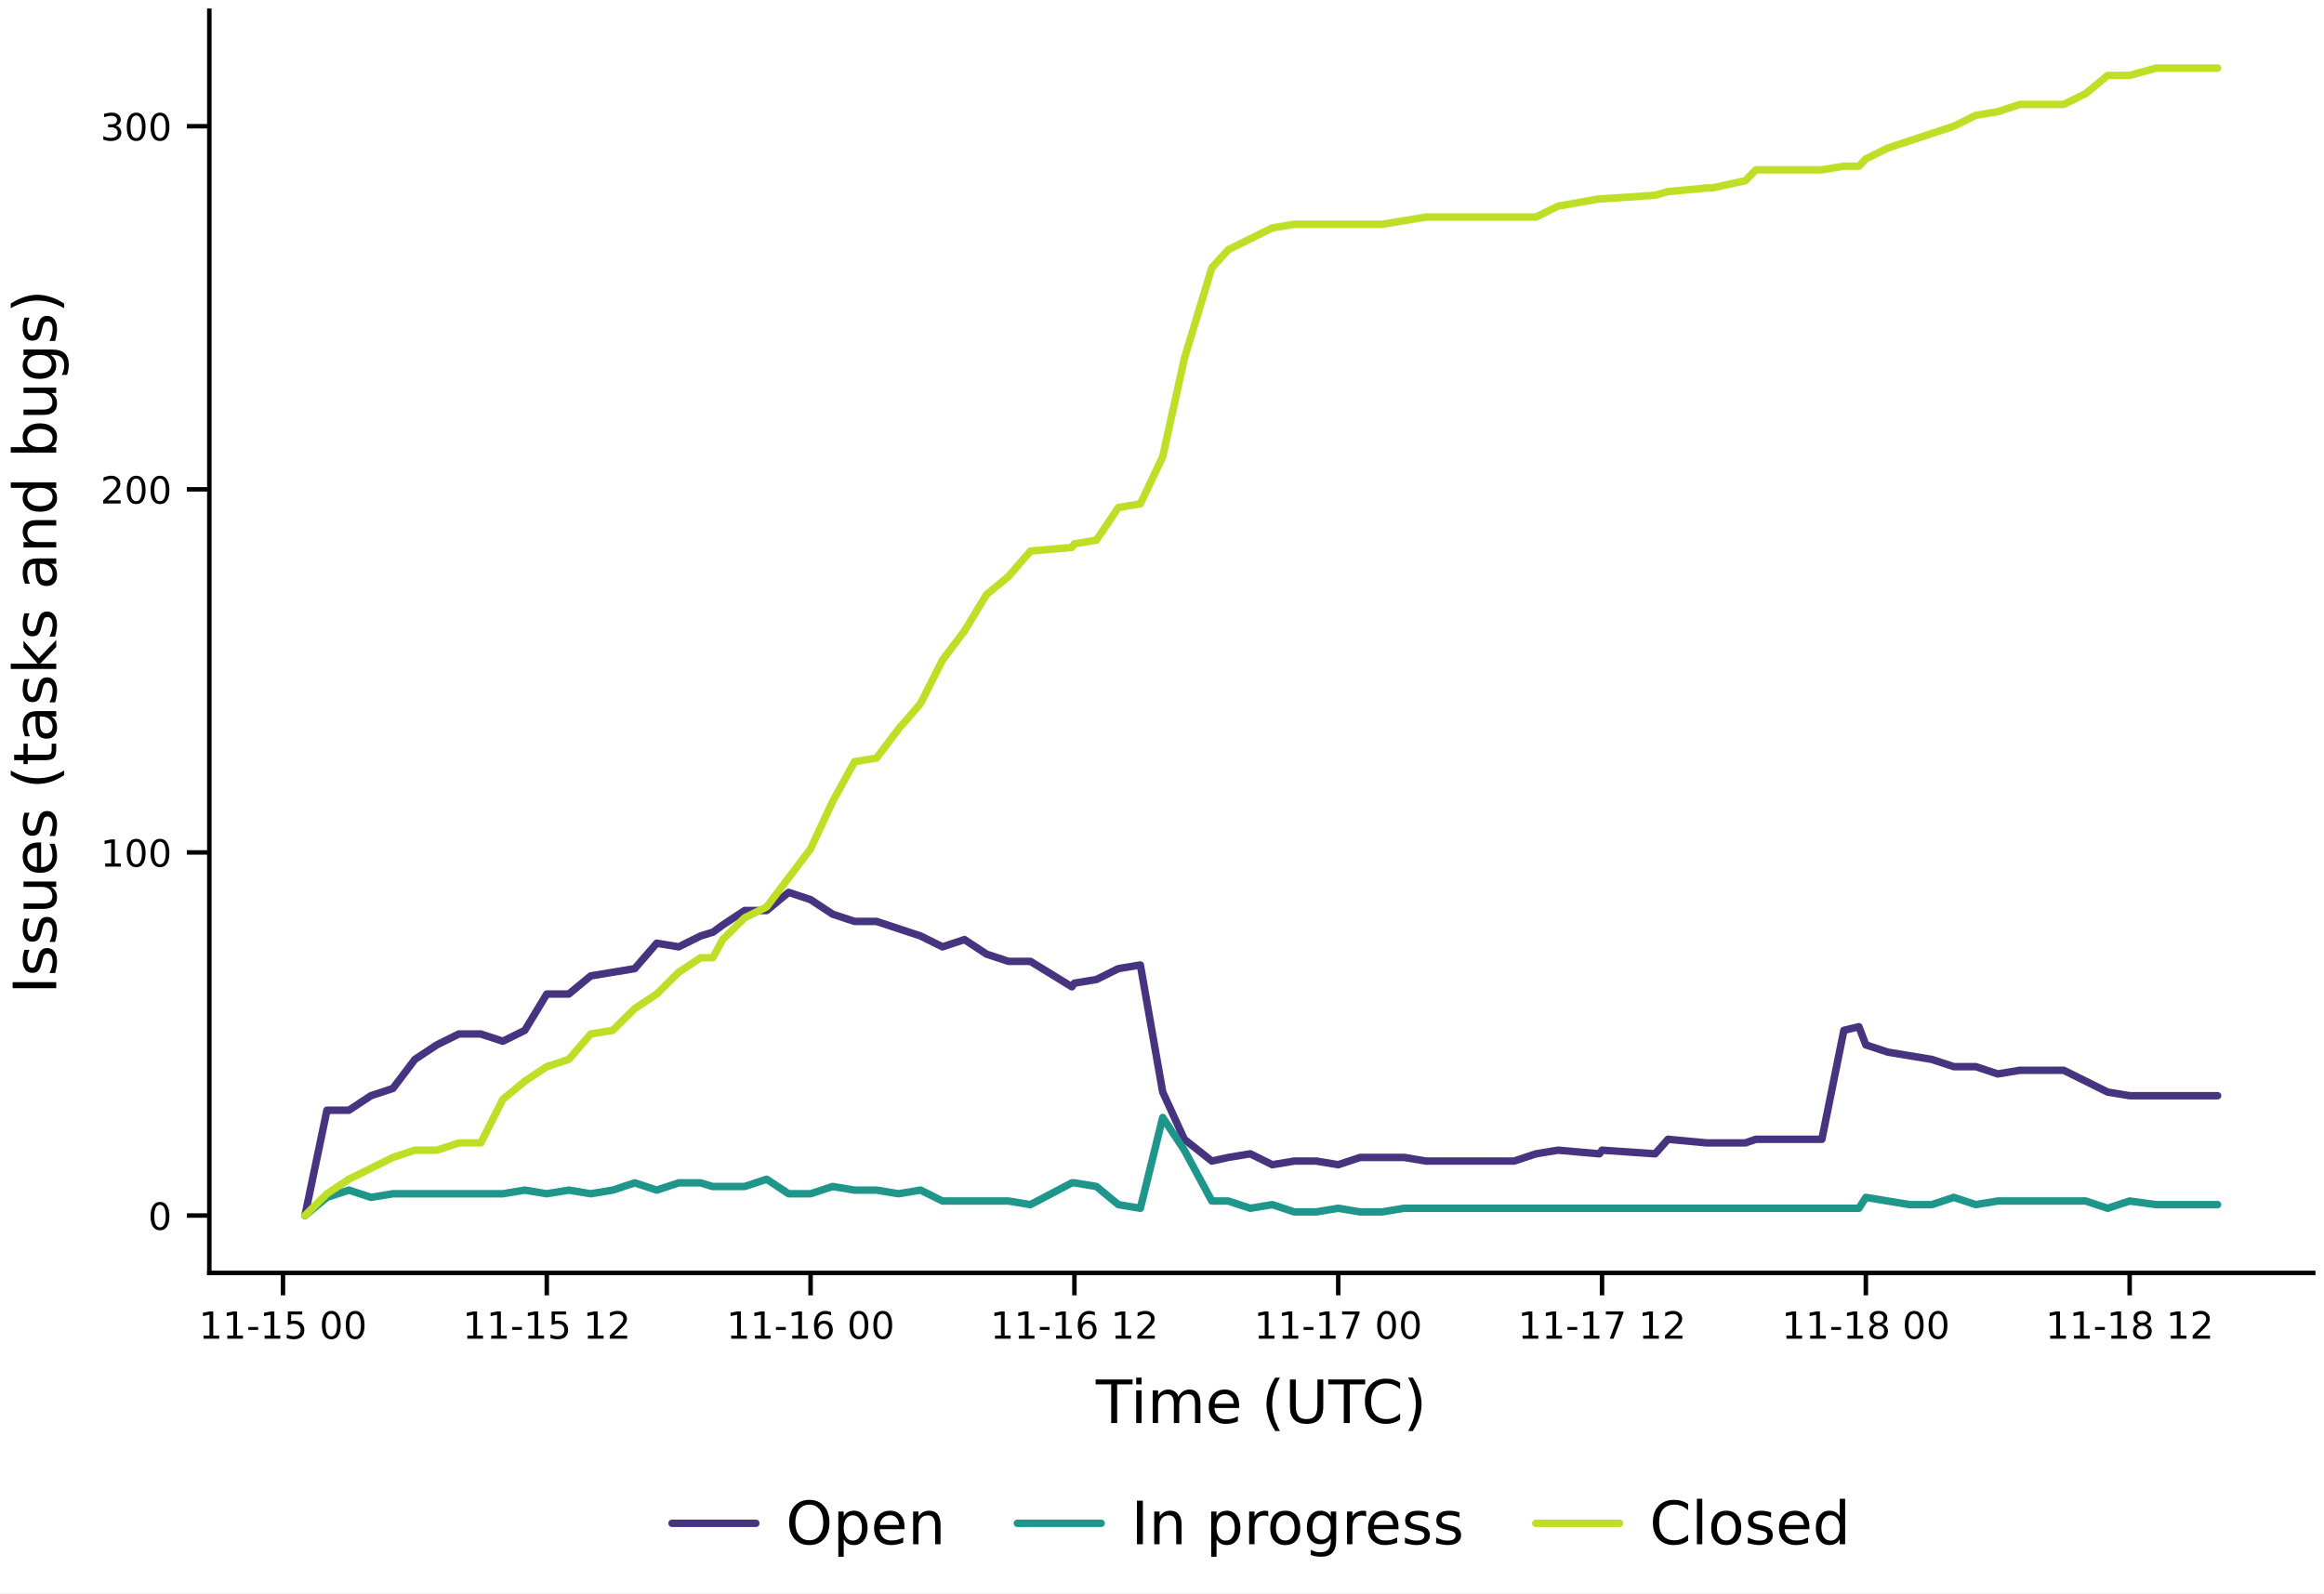
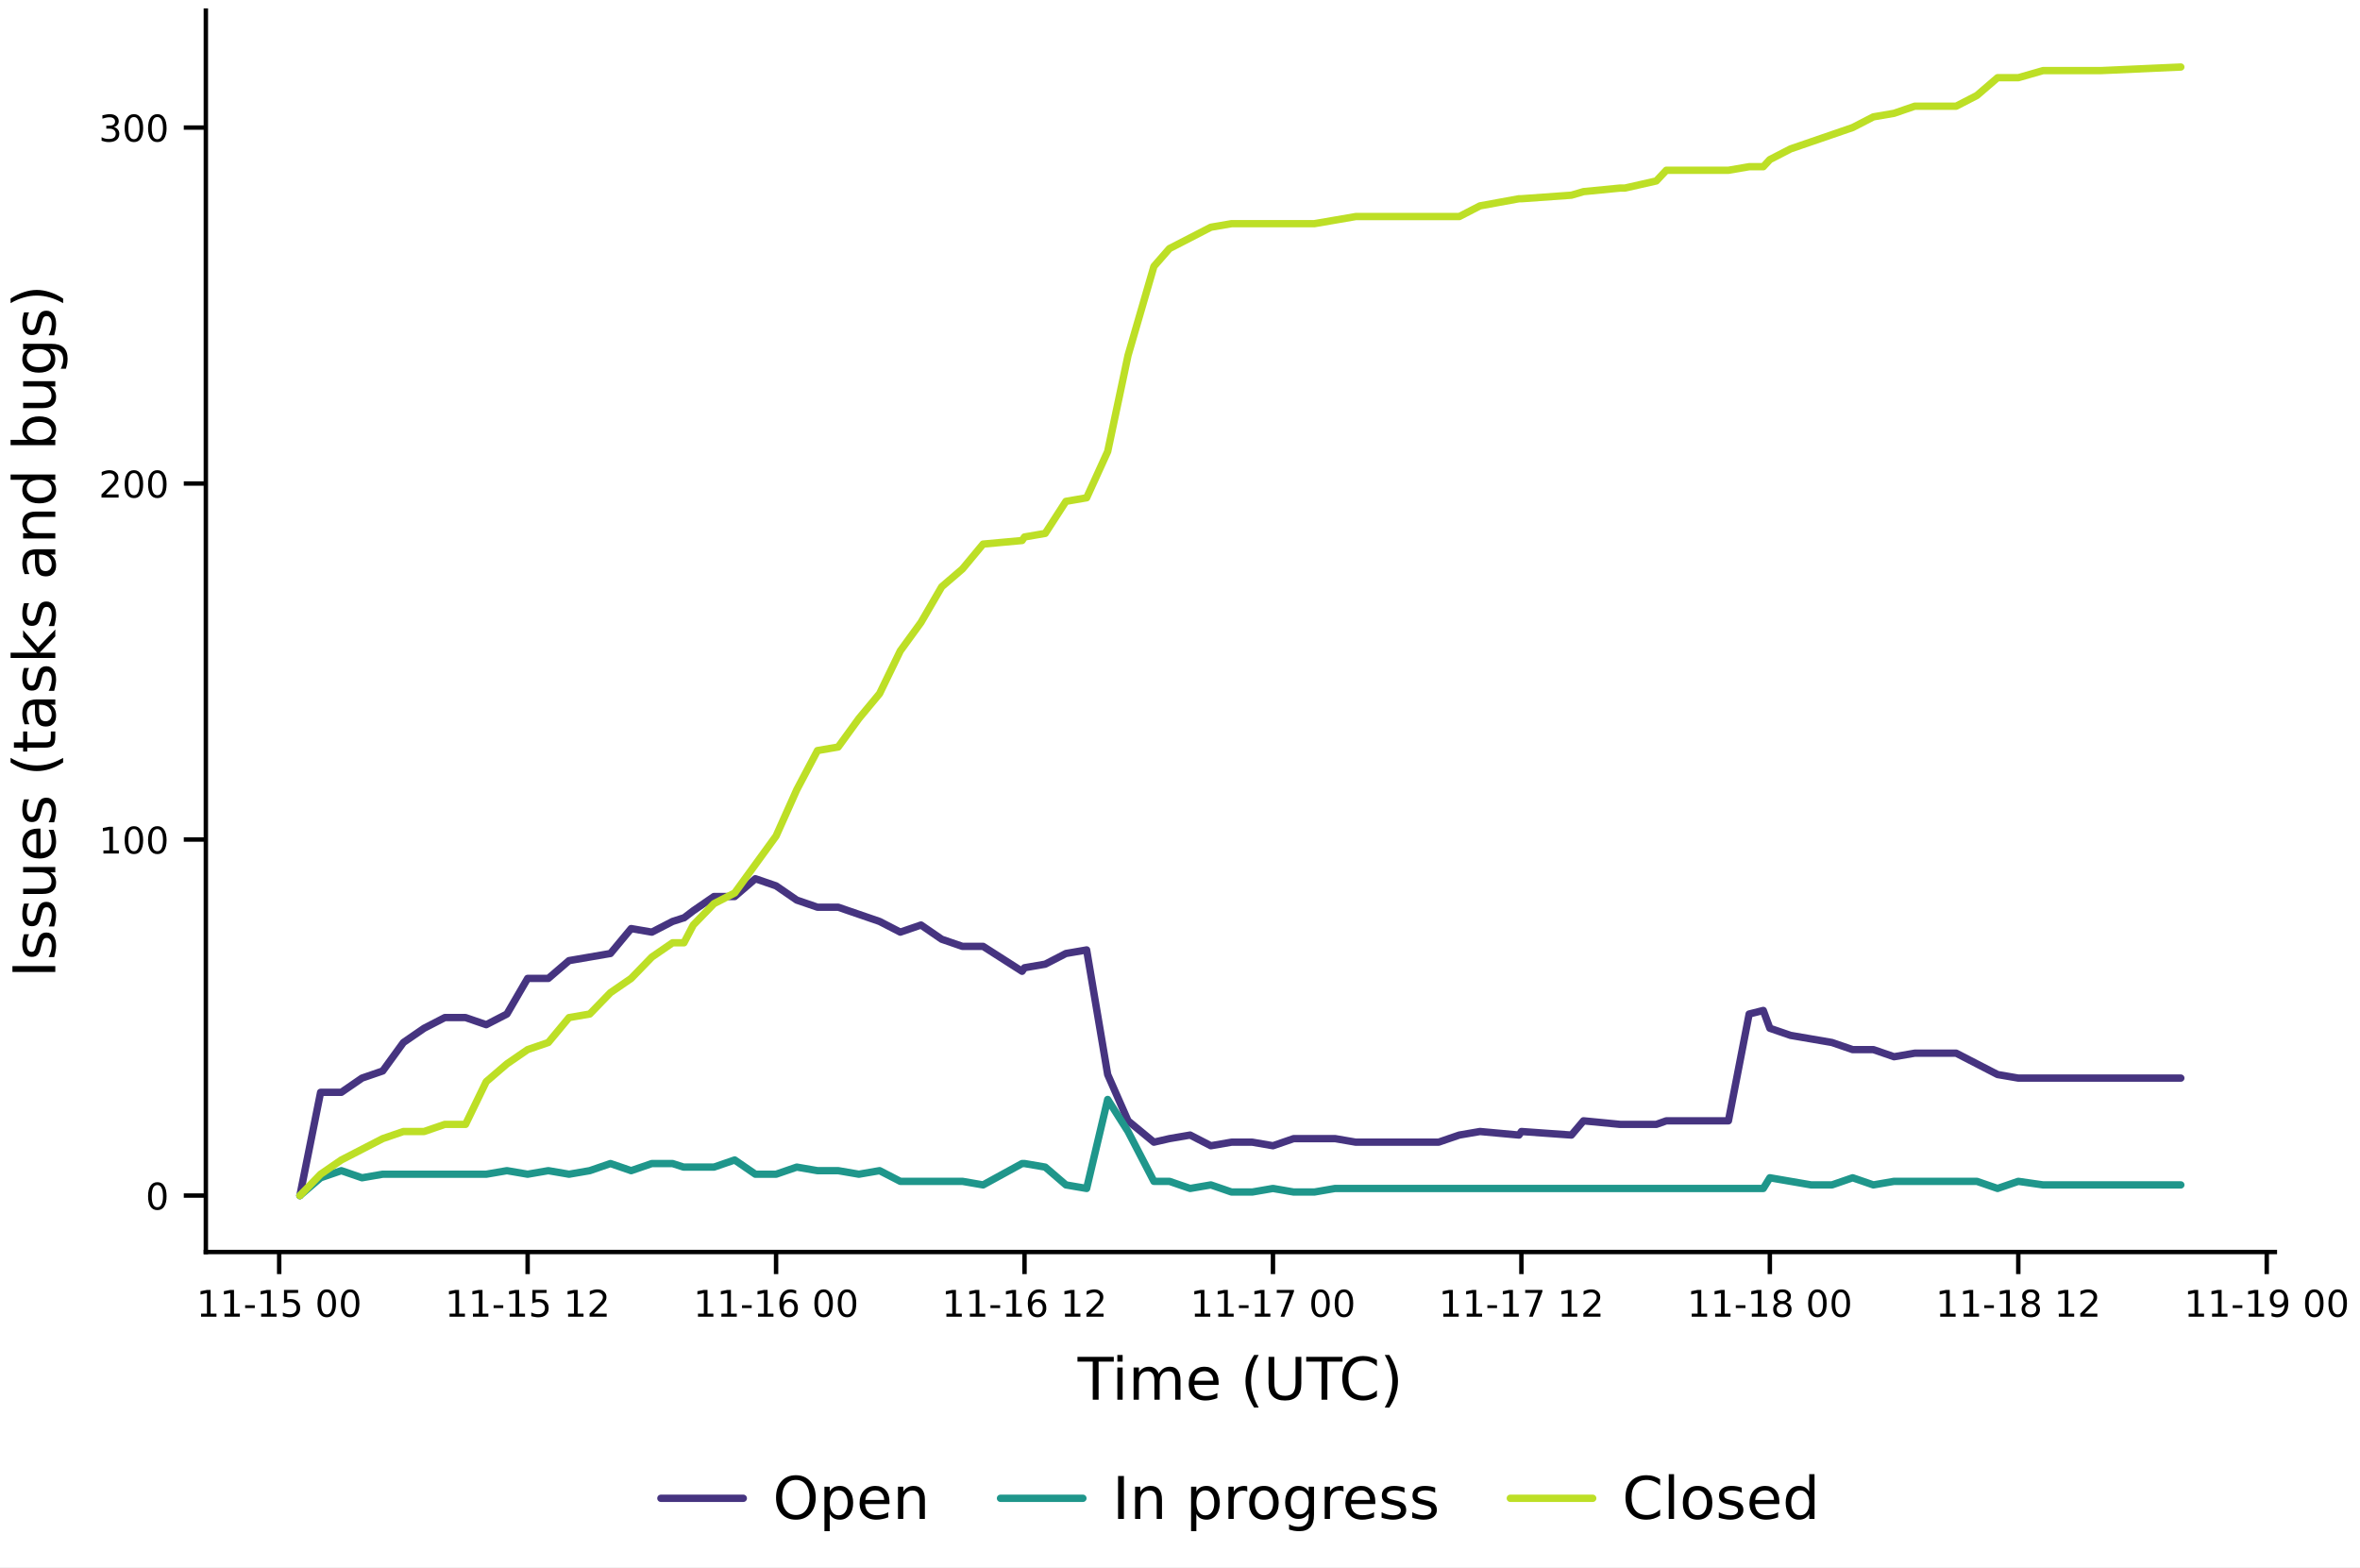
- <svg xmlns="http://www.w3.org/2000/svg" xmlns:xlink="http://www.w3.org/1999/xlink" width="310.696pt" height="213.046pt" viewBox="0 0 310.696 213.046" version="1.1">
+ <svg xmlns="http://www.w3.org/2000/svg" xmlns:xlink="http://www.w3.org/1999/xlink" width="320.831pt" height="213.046pt" viewBox="0 0 320.831 213.046" version="1.1">
  <defs>
    <style type="text/css">*{stroke-linejoin: round; stroke-linecap: butt}</style>
  </defs>
  <g id="figure_1">
    <g id="patch_1">
-       <path d="M -0 213.046  L 310.696 213.046  L 310.696 0  L -0 0  z " style="fill: #ffffff" />
+       <path d="M 0 213.046  L 320.831 213.046  L 320.831 0  L 0 0  z " style="fill: #ffffff" />
    </g>
    <g id="axes_1">
      <g id="patch_2">
        <path d="M 27.984 170.203  L 309.256 170.203  L 309.256 1.44  L 27.984 1.44  z " style="fill: #ffffff" />
      </g>
      <g id="matplotlib.axis_1">
        <g id="xtick_1">
          <g id="line2d_1">
            <defs>
-               <path id="me39a484096" d="M 0 0  L 0 3  " style="stroke: #000000; stroke-width: 0.6" />
+               <path id="m184bd7625d" d="M 0 0  L 0 3  " style="stroke: #000000; stroke-width: 0.6" />
            </defs>
            <g>
-               <use xlink:href="#me39a484096" x="37.83" y="170.203" style="stroke: #000000; stroke-width: 0.6" />
+               <use xlink:href="#m184bd7625d" x="37.955" y="170.203" style="stroke: #000000; stroke-width: 0.6" />
            </g>
          </g>
          <g id="text_1">
-             <text style="font-size: 5px; font-family: 'DejaVu Sans', sans-serif; text-anchor: middle" x="37.83" y="179.002" transform="rotate(-0 37.83035 179.0017)">11-15 00</text>
+             <text style="font-size: 5px; font-family: 'DejaVu Sans', sans-serif; text-anchor: middle" x="37.955" y="179.002" transform="rotate(-0 37.9549 179.0017)">11-15 00</text>
          </g>
        </g>
        <g id="xtick_2">
          <g id="line2d_2">
            <g>
-               <use xlink:href="#me39a484096" x="73.099" y="170.203" style="stroke: #000000; stroke-width: 0.6" />
+               <use xlink:href="#m184bd7625d" x="71.729" y="170.203" style="stroke: #000000; stroke-width: 0.6" />
            </g>
          </g>
          <g id="text_2">
-             <text style="font-size: 5px; font-family: 'DejaVu Sans', sans-serif; text-anchor: middle" x="73.099" y="179.002" transform="rotate(-0 73.09949 179.0017)">11-15 12</text>
+             <text style="font-size: 5px; font-family: 'DejaVu Sans', sans-serif; text-anchor: middle" x="71.729" y="179.002" transform="rotate(-0 71.72942 179.0017)">11-15 12</text>
          </g>
        </g>
        <g id="xtick_3">
          <g id="line2d_3">
            <g>
-               <use xlink:href="#me39a484096" x="108.369" y="170.203" style="stroke: #000000; stroke-width: 0.6" />
+               <use xlink:href="#m184bd7625d" x="105.504" y="170.203" style="stroke: #000000; stroke-width: 0.6" />
            </g>
          </g>
          <g id="text_3">
-             <text style="font-size: 5px; font-family: 'DejaVu Sans', sans-serif; text-anchor: middle" x="108.369" y="179.002" transform="rotate(-0 108.3686 179.0017)">11-16 00</text>
+             <text style="font-size: 5px; font-family: 'DejaVu Sans', sans-serif; text-anchor: middle" x="105.504" y="179.002" transform="rotate(-0 105.504 179.0017)">11-16 00</text>
          </g>
        </g>
        <g id="xtick_4">
          <g id="line2d_4">
            <g>
-               <use xlink:href="#me39a484096" x="143.638" y="170.203" style="stroke: #000000; stroke-width: 0.6" />
+               <use xlink:href="#m184bd7625d" x="139.278" y="170.203" style="stroke: #000000; stroke-width: 0.6" />
            </g>
          </g>
          <g id="text_4">
-             <text style="font-size: 5px; font-family: 'DejaVu Sans', sans-serif; text-anchor: middle" x="143.638" y="179.002" transform="rotate(-0 143.6378 179.0017)">11-16 12</text>
+             <text style="font-size: 5px; font-family: 'DejaVu Sans', sans-serif; text-anchor: middle" x="139.278" y="179.002" transform="rotate(-0 139.2785 179.0017)">11-16 12</text>
          </g>
        </g>
        <g id="xtick_5">
          <g id="line2d_5">
            <g>
-               <use xlink:href="#me39a484096" x="178.907" y="170.203" style="stroke: #000000; stroke-width: 0.6" />
+               <use xlink:href="#m184bd7625d" x="173.053" y="170.203" style="stroke: #000000; stroke-width: 0.6" />
            </g>
          </g>
          <g id="text_5">
-             <text style="font-size: 5px; font-family: 'DejaVu Sans', sans-serif; text-anchor: middle" x="178.907" y="179.002" transform="rotate(-0 178.9069 179.0017)">11-17 00</text>
+             <text style="font-size: 5px; font-family: 'DejaVu Sans', sans-serif; text-anchor: middle" x="173.053" y="179.002" transform="rotate(-0 173.053 179.0017)">11-17 00</text>
          </g>
        </g>
        <g id="xtick_6">
          <g id="line2d_6">
            <g>
-               <use xlink:href="#me39a484096" x="214.176" y="170.203" style="stroke: #000000; stroke-width: 0.6" />
+               <use xlink:href="#m184bd7625d" x="206.828" y="170.203" style="stroke: #000000; stroke-width: 0.6" />
            </g>
          </g>
          <g id="text_6">
-             <text style="font-size: 5px; font-family: 'DejaVu Sans', sans-serif; text-anchor: middle" x="214.176" y="179.002" transform="rotate(-0 214.1761 179.0017)">11-17 12</text>
+             <text style="font-size: 5px; font-family: 'DejaVu Sans', sans-serif; text-anchor: middle" x="206.828" y="179.002" transform="rotate(-0 206.8275 179.0017)">11-17 12</text>
          </g>
        </g>
        <g id="xtick_7">
          <g id="line2d_7">
            <g>
-               <use xlink:href="#me39a484096" x="249.445" y="170.203" style="stroke: #000000; stroke-width: 0.6" />
+               <use xlink:href="#m184bd7625d" x="240.602" y="170.203" style="stroke: #000000; stroke-width: 0.6" />
            </g>
          </g>
          <g id="text_7">
-             <text style="font-size: 5px; font-family: 'DejaVu Sans', sans-serif; text-anchor: middle" x="249.445" y="179.002" transform="rotate(-0 249.4452 179.0017)">11-18 00</text>
+             <text style="font-size: 5px; font-family: 'DejaVu Sans', sans-serif; text-anchor: middle" x="240.602" y="179.002" transform="rotate(-0 240.6021 179.0017)">11-18 00</text>
          </g>
        </g>
        <g id="xtick_8">
          <g id="line2d_8">
            <g>
-               <use xlink:href="#me39a484096" x="284.714" y="170.203" style="stroke: #000000; stroke-width: 0.6" />
+               <use xlink:href="#m184bd7625d" x="274.377" y="170.203" style="stroke: #000000; stroke-width: 0.6" />
            </g>
          </g>
          <g id="text_8">
-             <text style="font-size: 5px; font-family: 'DejaVu Sans', sans-serif; text-anchor: middle" x="284.714" y="179.002" transform="rotate(-0 284.7144 179.0017)">11-18 12</text>
-           </g>
-         </g>
-         <g id="text_9">
+             <text style="font-size: 5px; font-family: 'DejaVu Sans', sans-serif; text-anchor: middle" x="274.377" y="179.002" transform="rotate(-0 274.3766 179.0017)">11-18 12</text>
+           </g>
+         </g>
+         <g id="xtick_9">
+           <g id="line2d_9">
+             <g>
+               <use xlink:href="#m184bd7625d" x="308.151" y="170.203" style="stroke: #000000; stroke-width: 0.6" />
+             </g>
+           </g>
+           <g id="text_9">
+             <text style="font-size: 5px; font-family: 'DejaVu Sans', sans-serif; text-anchor: middle" x="308.151" y="179.002" transform="rotate(-0 308.1511 179.0017)">11-19 00</text>
+           </g>
+         </g>
+         <g id="text_10">
          <text style="font-size: 8px; font-family: 'DejaVu Sans', sans-serif; text-anchor: middle" x="168.62" y="190.282" transform="rotate(-0 168.6201 190.2816)">Time (UTC)</text>
        </g>
      </g>
      <g id="matplotlib.axis_2">
        <g id="ytick_1">
-           <g id="line2d_9">
+           <g id="line2d_10">
            <defs>
-               <path id="m5edaac4d52" d="M 0 0  L -3 0  " style="stroke: #000000; stroke-width: 0.6" />
+               <path id="m0e8e393d49" d="M 0 0  L -3 0  " style="stroke: #000000; stroke-width: 0.6" />
            </defs>
            <g>
-               <use xlink:href="#m5edaac4d52" x="27.984" y="162.532" style="stroke: #000000; stroke-width: 0.6" />
-             </g>
-           </g>
-           <g id="text_10">
+               <use xlink:href="#m0e8e393d49" x="27.984" y="162.532" style="stroke: #000000; stroke-width: 0.6" />
+             </g>
+           </g>
+           <g id="text_11">
            <text style="font-size: 5px; font-family: 'DejaVu Sans', sans-serif; text-anchor: end" x="22.984" y="164.431" transform="rotate(-0 22.98438 164.4312)">0</text>
          </g>
        </g>
        <g id="ytick_2">
-           <g id="line2d_10">
-             <g>
-               <use xlink:href="#m5edaac4d52" x="27.984" y="113.981" style="stroke: #000000; stroke-width: 0.6" />
-             </g>
-           </g>
-           <g id="text_11">
-             <text style="font-size: 5px; font-family: 'DejaVu Sans', sans-serif; text-anchor: end" x="22.984" y="115.88" transform="rotate(-0 22.98438 115.8804)">100</text>
+           <g id="line2d_11">
+             <g>
+               <use xlink:href="#m0e8e393d49" x="27.984" y="114.134" style="stroke: #000000; stroke-width: 0.6" />
+             </g>
+           </g>
+           <g id="text_12">
+             <text style="font-size: 5px; font-family: 'DejaVu Sans', sans-serif; text-anchor: end" x="22.984" y="116.034" transform="rotate(-0 22.98438 116.0335)">100</text>
          </g>
        </g>
        <g id="ytick_3">
-           <g id="line2d_11">
-             <g>
-               <use xlink:href="#m5edaac4d52" x="27.984" y="65.43" style="stroke: #000000; stroke-width: 0.6" />
-             </g>
-           </g>
-           <g id="text_12">
-             <text style="font-size: 5px; font-family: 'DejaVu Sans', sans-serif; text-anchor: end" x="22.984" y="67.329" transform="rotate(-0 22.98438 67.32948)">200</text>
+           <g id="line2d_12">
+             <g>
+               <use xlink:href="#m0e8e393d49" x="27.984" y="65.736" style="stroke: #000000; stroke-width: 0.6" />
+             </g>
+           </g>
+           <g id="text_13">
+             <text style="font-size: 5px; font-family: 'DejaVu Sans', sans-serif; text-anchor: end" x="22.984" y="67.636" transform="rotate(-0 22.98438 67.63579)">200</text>
          </g>
        </g>
        <g id="ytick_4">
-           <g id="line2d_12">
-             <g>
-               <use xlink:href="#m5edaac4d52" x="27.984" y="16.879" style="stroke: #000000; stroke-width: 0.6" />
-             </g>
-           </g>
-           <g id="text_13">
-             <text style="font-size: 5px; font-family: 'DejaVu Sans', sans-serif; text-anchor: end" x="22.984" y="18.779" transform="rotate(-0 22.98438 18.77859)">300</text>
-           </g>
-         </g>
-         <g id="text_14">
+           <g id="line2d_13">
+             <g>
+               <use xlink:href="#m0e8e393d49" x="27.984" y="17.339" style="stroke: #000000; stroke-width: 0.6" />
+             </g>
+           </g>
+           <g id="text_14">
+             <text style="font-size: 5px; font-family: 'DejaVu Sans', sans-serif; text-anchor: end" x="22.984" y="19.238" transform="rotate(-0 22.98438 19.23807)">300</text>
+           </g>
+         </g>
+         <g id="text_15">
          <text style="font-size: 8px; font-family: 'DejaVu Sans', sans-serif; text-anchor: middle" x="7.519" y="85.821" transform="rotate(-90 7.51875 85.82143)">Issues (tasks and bugs)</text>
        </g>
      </g>
-       <g id="line2d_13">
-         <path d="M 40.769 162.532  L 43.709 148.452  L 46.648 148.452  L 49.587 146.51  L 52.526 145.539  L 55.465 141.655  L 58.404 139.713  L 61.343 138.256  L 64.282 138.256  L 67.221 139.227  L 70.16 137.771  L 73.099 132.916  L 76.039 132.916  L 78.978 130.488  L 81.917 130.003  L 84.856 129.517  L 87.795 126.119  L 90.734 126.604  L 93.673 125.148  L 95.241 124.662  L 95.29 124.662  L 96.612 123.691  L 99.551 121.749  L 102.49 121.749  L 105.43 119.322  L 108.369 120.293  L 111.308 122.235  L 114.247 123.206  L 117.186 123.206  L 120.125 124.177  L 123.064 125.148  L 126.003 126.604  L 128.942 125.633  L 131.881 127.575  L 134.82 128.546  L 137.76 128.546  L 143.295 131.945  L 143.638 131.459  L 146.577 130.974  L 149.516 129.517  L 152.455 129.032  L 155.443 146.025  L 158.333 152.336  L 162.007 155.249  L 164.211 154.764  L 167.151 154.278  L 170.09 155.735  L 173.029 155.249  L 175.968 155.249  L 178.907 155.735  L 181.846 154.764  L 184.785 154.764  L 187.724 154.764  L 190.663 155.249  L 193.602 155.249  L 196.542 155.249  L 199.481 155.249  L 202.42 155.249  L 205.359 154.278  L 208.298 153.793  L 213.833 154.278  L 214.176 153.793  L 221.279 154.278  L 222.993 152.336  L 228.186 152.822  L 228.872 152.822  L 233.329 152.822  L 234.75 152.336  L 237.689 152.336  L 240.628 152.336  L 243.567 152.336  L 246.506 137.771  L 248.515 137.285  L 249.445 139.713  L 252.384 140.684  L 255.323 141.169  L 258.263 141.655  L 261.202 142.626  L 264.141 142.626  L 267.08 143.597  L 270.019 143.111  L 272.958 143.111  L 275.897 143.111  L 278.836 144.568  L 281.775 146.025  L 284.714 146.51  L 288.241 146.51  L 290.642 146.51  L 293.532 146.51  L 296.471 146.51  " clip-path="url(#p0c51674a6c)" style="fill: none; stroke: #463480; stroke-linecap: round" />
-       </g>
      <g id="line2d_14">
-         <path d="M 40.769 162.532  L 43.709 160.104  L 46.648 159.133  L 49.587 160.104  L 52.526 159.619  L 55.465 159.619  L 58.404 159.619  L 61.343 159.619  L 64.282 159.619  L 67.221 159.619  L 70.16 159.133  L 73.099 159.619  L 76.039 159.133  L 78.978 159.619  L 81.917 159.133  L 84.856 158.162  L 87.795 159.133  L 90.734 158.162  L 93.673 158.162  L 95.241 158.648  L 95.29 158.648  L 96.612 158.648  L 99.551 158.648  L 102.49 157.677  L 105.43 159.619  L 108.369 159.619  L 111.308 158.648  L 114.247 159.133  L 117.186 159.133  L 120.125 159.619  L 123.064 159.133  L 126.003 160.59  L 128.942 160.59  L 131.881 160.59  L 134.82 160.59  L 137.76 161.075  L 143.295 158.162  L 143.638 158.162  L 146.577 158.648  L 149.516 161.075  L 152.455 161.561  L 155.443 149.423  L 158.333 153.793  L 162.007 160.59  L 164.211 160.59  L 167.151 161.561  L 170.09 161.075  L 173.029 162.046  L 175.968 162.046  L 178.907 161.561  L 181.846 162.046  L 184.785 162.046  L 187.724 161.561  L 190.663 161.561  L 193.602 161.561  L 196.542 161.561  L 199.481 161.561  L 202.42 161.561  L 205.359 161.561  L 208.298 161.561  L 213.833 161.561  L 214.176 161.561  L 221.279 161.561  L 222.993 161.561  L 228.186 161.561  L 228.872 161.561  L 233.329 161.561  L 234.75 161.561  L 237.689 161.561  L 240.628 161.561  L 243.567 161.561  L 246.506 161.561  L 248.515 161.561  L 249.445 160.104  L 252.384 160.59  L 255.323 161.075  L 258.263 161.075  L 261.202 160.104  L 264.141 161.075  L 267.08 160.59  L 270.019 160.59  L 272.958 160.59  L 275.897 160.59  L 278.836 160.59  L 281.775 161.561  L 284.714 160.59  L 288.241 161.075  L 290.642 161.075  L 293.532 161.075  L 296.471 161.075  " clip-path="url(#p0c51674a6c)" style="fill: none; stroke: #1f968b; stroke-linecap: round" />
+         <path d="M 40.769 162.532  L 43.584 148.496  L 46.399 148.496  L 49.213 146.561  L 52.028 145.593  L 54.842 141.721  L 57.657 139.785  L 60.471 138.333  L 63.286 138.333  L 66.1 139.301  L 68.915 137.849  L 71.729 133.009  L 74.544 133.009  L 77.359 130.589  L 80.173 130.105  L 82.988 129.621  L 85.802 126.234  L 88.617 126.718  L 91.431 125.266  L 92.932 124.782  L 92.979 124.782  L 94.246 123.814  L 97.06 121.878  L 99.875 121.878  L 102.689 119.458  L 105.504 120.426  L 108.318 122.362  L 111.133 123.33  L 113.948 123.33  L 116.762 124.298  L 119.577 125.266  L 122.391 126.718  L 125.206 125.75  L 128.02 127.685  L 130.835 128.653  L 133.649 128.653  L 138.95 132.041  L 139.278 131.557  L 142.093 131.073  L 144.908 129.621  L 147.722 129.137  L 150.584 146.077  L 153.351 152.368  L 156.869 155.272  L 158.98 154.788  L 161.795 154.304  L 164.609 155.756  L 167.424 155.272  L 170.238 155.272  L 173.053 155.756  L 175.868 154.788  L 178.682 154.788  L 181.497 154.788  L 184.311 155.272  L 187.126 155.272  L 189.94 155.272  L 192.755 155.272  L 195.569 155.272  L 198.384 154.304  L 201.198 153.82  L 206.499 154.304  L 206.828 153.82  L 213.629 154.304  L 215.271 152.368  L 220.244 152.852  L 220.9 152.852  L 225.169 152.852  L 226.529 152.368  L 229.344 152.368  L 232.158 152.368  L 234.973 152.368  L 237.788 137.849  L 239.711 137.365  L 240.602 139.785  L 243.417 140.753  L 246.231 141.237  L 249.046 141.721  L 251.86 142.689  L 254.675 142.689  L 257.489 143.657  L 260.304 143.173  L 263.118 143.173  L 265.933 143.173  L 268.747 144.625  L 271.562 146.077  L 274.377 146.561  L 277.754 146.561  L 280.053 146.561  L 282.82 146.561  L 285.635 146.561  L 296.471 146.561  " clip-path="url(#p274f3f2b27)" style="fill: none; stroke: #463480; stroke-linecap: round" />
      </g>
      <g id="line2d_15">
-         <path d="M 40.769 162.532  L 43.709 159.619  L 46.648 157.677  L 49.587 156.22  L 52.526 154.764  L 55.465 153.793  L 58.404 153.793  L 61.343 152.822  L 64.282 152.822  L 67.221 146.996  L 70.16 144.568  L 73.099 142.626  L 76.039 141.655  L 78.978 138.256  L 81.917 137.771  L 84.856 134.858  L 87.795 132.916  L 90.734 130.003  L 93.673 128.061  L 95.241 128.061  L 95.29 128.061  L 96.612 125.633  L 99.551 122.72  L 102.49 121.264  L 105.43 117.38  L 108.369 113.495  L 111.308 107.184  L 114.247 101.843  L 117.186 101.358  L 120.125 97.474  L 123.064 94.075  L 126.003 88.249  L 128.942 84.365  L 131.881 79.51  L 134.82 77.082  L 137.76 73.684  L 143.295 73.198  L 143.638 72.713  L 146.577 72.227  L 149.516 67.858  L 152.455 67.372  L 155.443 61.06  L 158.333 47.952  L 162.007 35.814  L 164.211 33.386  L 167.151 31.93  L 170.09 30.473  L 173.029 29.988  L 175.968 29.988  L 178.907 29.988  L 181.846 29.988  L 184.785 29.988  L 187.724 29.502  L 190.663 29.017  L 193.602 29.017  L 196.542 29.017  L 199.481 29.017  L 202.42 29.017  L 205.359 29.017  L 208.298 27.56  L 213.833 26.589  L 214.176 26.589  L 221.279 26.104  L 222.993 25.618  L 228.186 25.133  L 228.872 25.133  L 233.329 24.162  L 234.75 22.705  L 237.689 22.705  L 240.628 22.705  L 243.567 22.705  L 246.506 22.22  L 248.515 22.22  L 249.445 21.249  L 252.384 19.792  L 255.323 18.821  L 258.263 17.85  L 261.202 16.879  L 264.141 15.423  L 267.08 14.937  L 270.019 13.966  L 272.958 13.966  L 275.897 13.966  L 278.836 12.51  L 281.775 10.082  L 284.714 10.082  L 288.241 9.111  L 290.642 9.111  L 293.532 9.111  L 296.471 9.111  " clip-path="url(#p0c51674a6c)" style="fill: none; stroke: #bddf26; stroke-linecap: round" />
+         <path d="M 40.769 162.532  L 43.584 160.112  L 46.399 159.144  L 49.213 160.112  L 52.028 159.628  L 54.842 159.628  L 57.657 159.628  L 60.471 159.628  L 63.286 159.628  L 66.1 159.628  L 68.915 159.144  L 71.729 159.628  L 74.544 159.144  L 77.359 159.628  L 80.173 159.144  L 82.988 158.176  L 85.802 159.144  L 88.617 158.176  L 91.431 158.176  L 92.932 158.66  L 92.979 158.66  L 94.246 158.66  L 97.06 158.66  L 99.875 157.692  L 102.689 159.628  L 105.504 159.628  L 108.318 158.66  L 111.133 159.144  L 113.948 159.144  L 116.762 159.628  L 119.577 159.144  L 122.391 160.596  L 125.206 160.596  L 128.02 160.596  L 130.835 160.596  L 133.649 161.08  L 138.95 158.176  L 139.278 158.176  L 142.093 158.66  L 144.908 161.08  L 147.722 161.564  L 150.584 149.464  L 153.351 153.82  L 156.869 160.596  L 158.98 160.596  L 161.795 161.564  L 164.609 161.08  L 167.424 162.048  L 170.238 162.048  L 173.053 161.564  L 175.868 162.048  L 178.682 162.048  L 181.497 161.564  L 184.311 161.564  L 187.126 161.564  L 189.94 161.564  L 192.755 161.564  L 195.569 161.564  L 198.384 161.564  L 201.198 161.564  L 206.499 161.564  L 206.828 161.564  L 213.629 161.564  L 215.271 161.564  L 220.244 161.564  L 220.9 161.564  L 225.169 161.564  L 226.529 161.564  L 229.344 161.564  L 232.158 161.564  L 234.973 161.564  L 237.788 161.564  L 239.711 161.564  L 240.602 160.112  L 243.417 160.596  L 246.231 161.08  L 249.046 161.08  L 251.86 160.112  L 254.675 161.08  L 257.489 160.596  L 260.304 160.596  L 263.118 160.596  L 265.933 160.596  L 268.747 160.596  L 271.562 161.564  L 274.377 160.596  L 277.754 161.08  L 280.053 161.08  L 282.82 161.08  L 285.635 161.08  L 296.471 161.08  " clip-path="url(#p274f3f2b27)" style="fill: none; stroke: #1f968b; stroke-linecap: round" />
+       </g>
+       <g id="line2d_16">
+         <path d="M 40.769 162.532  L 43.584 159.628  L 46.399 157.692  L 49.213 156.24  L 52.028 154.788  L 54.842 153.82  L 57.657 153.82  L 60.471 152.852  L 63.286 152.852  L 66.1 147.045  L 68.915 144.625  L 71.729 142.689  L 74.544 141.721  L 77.359 138.333  L 80.173 137.849  L 82.988 134.945  L 85.802 133.009  L 88.617 130.105  L 91.431 128.169  L 92.932 128.169  L 92.979 128.169  L 94.246 125.75  L 97.06 122.846  L 99.875 121.394  L 102.689 117.522  L 105.504 113.65  L 108.318 107.358  L 111.133 102.035  L 113.948 101.551  L 116.762 97.679  L 119.577 94.291  L 122.391 88.483  L 125.206 84.611  L 128.02 79.772  L 130.835 77.352  L 133.649 73.964  L 138.95 73.48  L 139.278 72.996  L 142.093 72.512  L 144.908 68.156  L 147.722 67.672  L 150.584 61.381  L 153.351 48.313  L 156.869 36.214  L 158.98 33.794  L 161.795 32.342  L 164.609 30.89  L 167.424 30.406  L 170.238 30.406  L 173.053 30.406  L 175.868 30.406  L 178.682 30.406  L 181.497 29.922  L 184.311 29.438  L 187.126 29.438  L 189.94 29.438  L 192.755 29.438  L 195.569 29.438  L 198.384 29.438  L 201.198 27.986  L 206.499 27.018  L 206.828 27.018  L 213.629 26.534  L 215.271 26.05  L 220.244 25.566  L 220.9 25.566  L 225.169 24.598  L 226.529 23.146  L 229.344 23.146  L 232.158 23.146  L 234.973 23.146  L 237.788 22.662  L 239.711 22.662  L 240.602 21.694  L 243.417 20.243  L 246.231 19.275  L 249.046 18.307  L 251.86 17.339  L 254.675 15.887  L 257.489 15.403  L 260.304 14.435  L 263.118 14.435  L 265.933 14.435  L 268.747 12.983  L 271.562 10.563  L 274.377 10.563  L 277.754 9.595  L 280.053 9.595  L 282.82 9.595  L 285.635 9.595  L 296.471 9.111  " clip-path="url(#p274f3f2b27)" style="fill: none; stroke: #bddf26; stroke-linecap: round" />
      </g>
      <g id="patch_3">
        <path d="M 27.984 170.203  L 27.984 1.44  " style="fill: none; stroke: #000000; stroke-width: 0.6; stroke-linejoin: miter; stroke-linecap: square" />
      </g>
      <g id="patch_4">
        <path d="M 27.984 170.203  L 309.256 170.203  " style="fill: none; stroke: #000000; stroke-width: 0.6; stroke-linejoin: miter; stroke-linecap: square" />
      </g>
      <g id="legend_1">
-         <g id="line2d_16">
+         <g id="line2d_17">
          <path d="M 89.846 203.684  L 95.446 203.684  L 101.046 203.684  " style="fill: none; stroke: #463480; stroke-linecap: round" />
        </g>
-         <g id="text_15">
+         <g id="text_16">
          <text style="font-size: 8px; font-family: 'DejaVu Sans', sans-serif; text-anchor: start" x="105.046" y="206.484" transform="rotate(-0 105.0457 206.4837)">Open</text>
        </g>
-         <g id="line2d_17">
+         <g id="line2d_18">
          <path d="M 136.014 203.684  L 141.614 203.684  L 147.214 203.684  " style="fill: none; stroke: #1f968b; stroke-linecap: round" />
        </g>
-         <g id="text_16">
+         <g id="text_17">
          <text style="font-size: 8px; font-family: 'DejaVu Sans', sans-serif; text-anchor: start" x="151.214" y="206.484" transform="rotate(-0 151.2145 206.4837)">In progress</text>
        </g>
-         <g id="line2d_18">
+         <g id="line2d_19">
          <path d="M 205.322 203.684  L 210.922 203.684  L 216.522 203.684  " style="fill: none; stroke: #bddf26; stroke-linecap: round" />
        </g>
-         <g id="text_17">
+         <g id="text_18">
          <text style="font-size: 8px; font-family: 'DejaVu Sans', sans-serif; text-anchor: start" x="220.522" y="206.484" transform="rotate(-0 220.522 206.4837)">Closed</text>
        </g>
      </g>
    </g>
  </g>
  <defs>
-     <clipPath id="p0c51674a6c">
+     <clipPath id="p274f3f2b27">
      <rect x="27.984" y="1.44" width="281.271" height="168.763" />
    </clipPath>
  </defs>
</svg>
